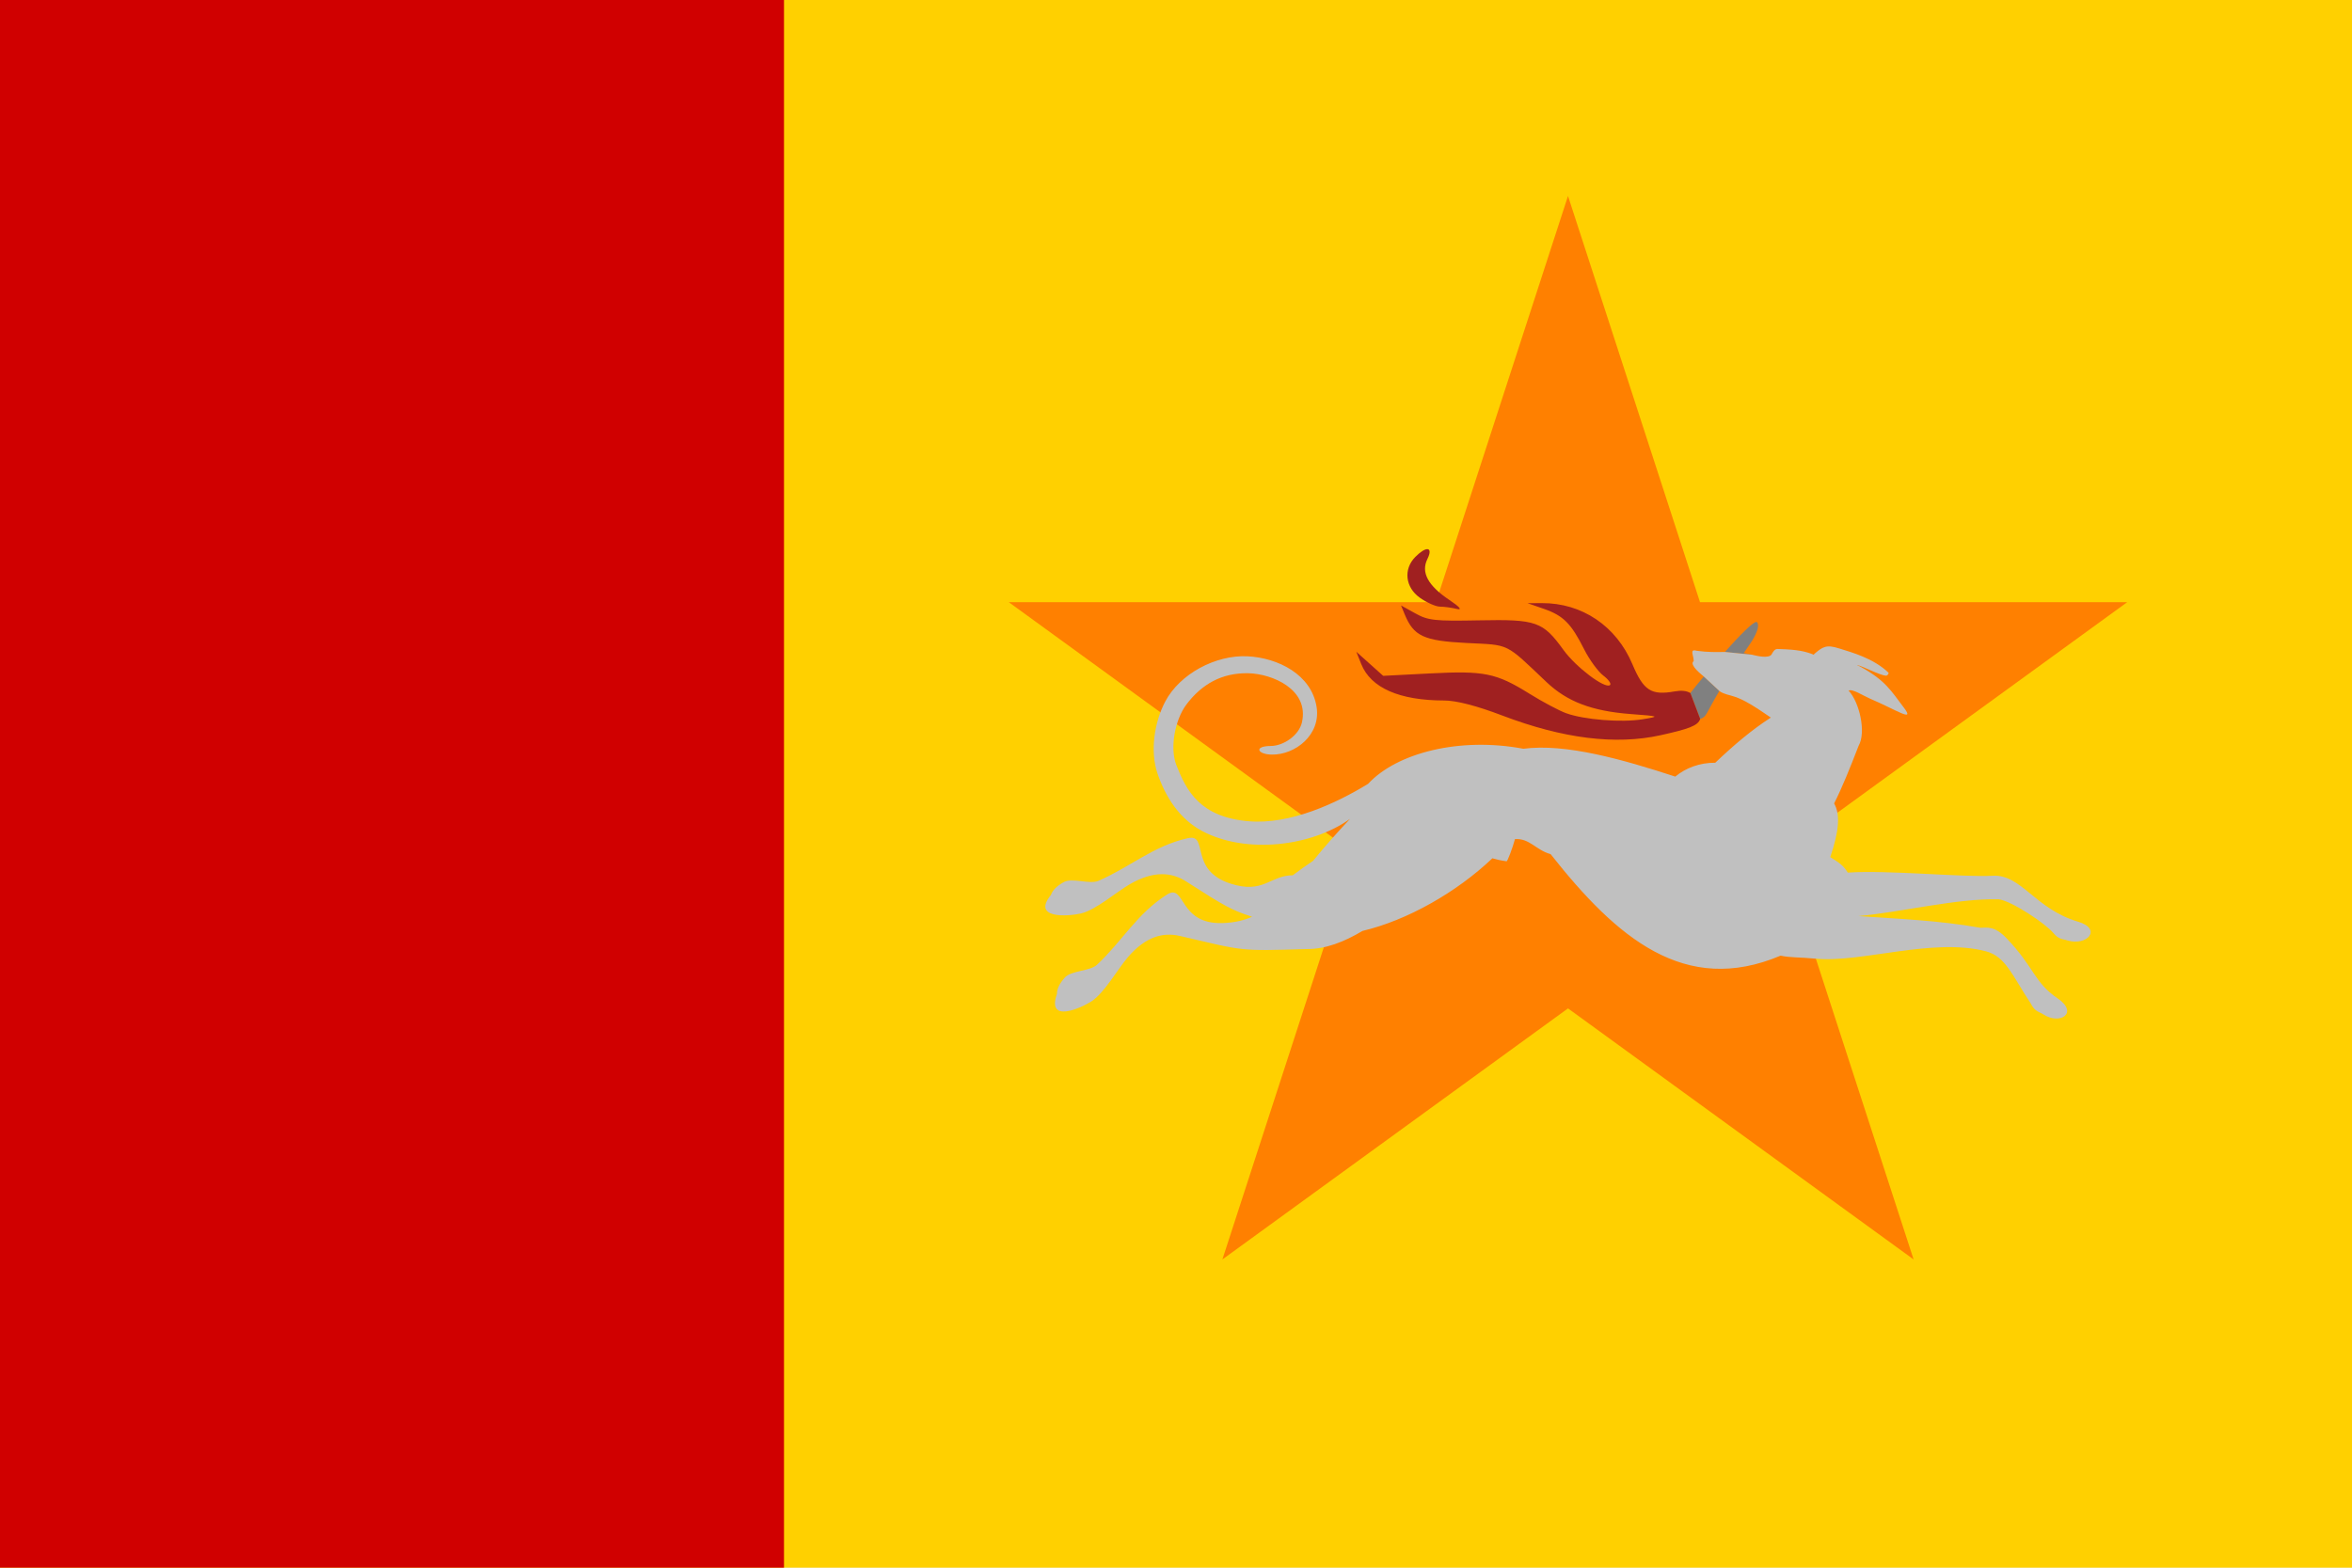
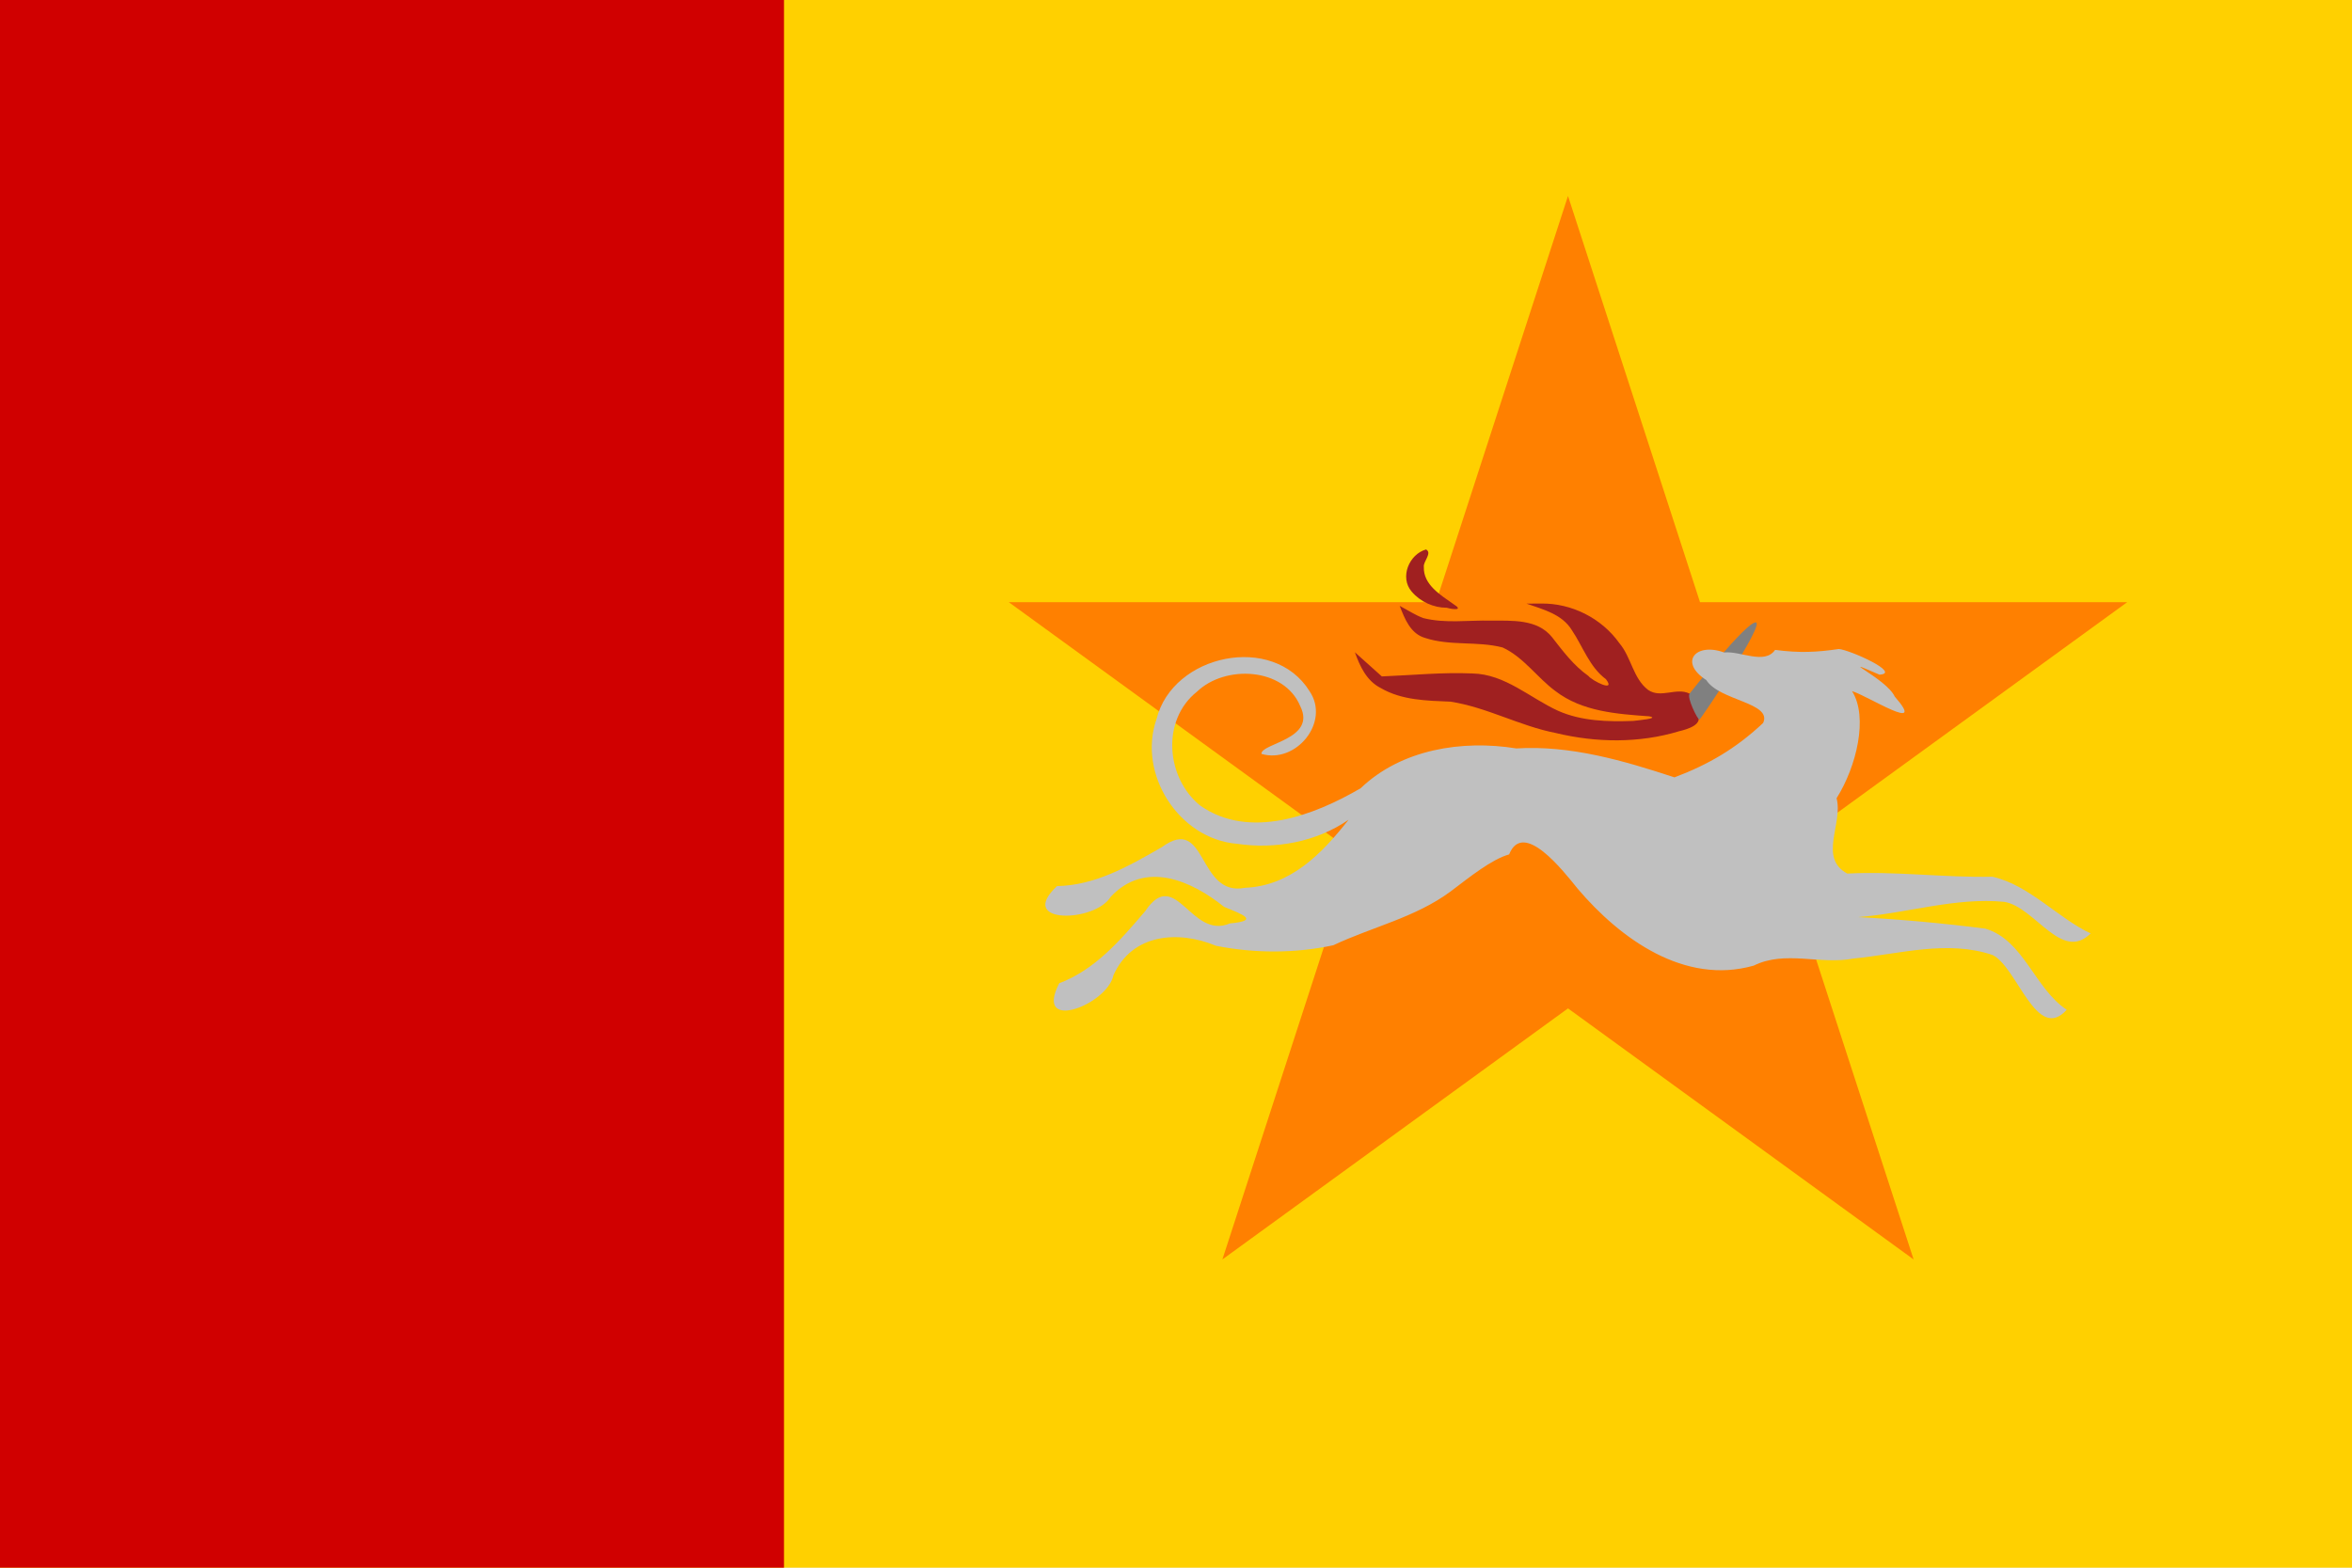
<svg xmlns="http://www.w3.org/2000/svg" xml:space="preserve" id="svg1" width="4608" height="3072" version="1.1" viewBox="0 0 1219.2 812.8">
  <defs id="defs1">
    <style id="style1">.cls-1{fill:#0283c0}.cls-2{fill:#fff}.cls-3{fill:#ef483f}</style>
  </defs>
  <path id="rect1-1" d="M 0,0 V 812.8 H 1219.2 V 0 Z" style="display:inline;fill:#ffd000;fill-opacity:1;fill-rule:evenodd;stroke:none;stroke-width:8.467;stroke-linecap:round;stroke-linejoin:round" />
  <path id="rect2" d="M 0,0 V 812.8 H 406.4 V 0 Z" style="display:inline;fill:#d00000;fill-opacity:1;stroke-width:1;stroke-linecap:round;stroke-linejoin:round;stroke-miterlimit:128" />
-   <path id="path2" d="M 812.8 101.6 L 744.368 312.211 L 522.918 312.211 L 702.075 442.377 L 633.643 652.988 L 812.8 522.823 L 991.957 652.989 L 923.525 442.377 L 1102.682 312.211 L 881.232 312.211 L 812.8 101.6 z" style="display:inline;fill:#ff8000;fill-opacity:1;stroke:none;stroke-width:33.867;stroke-linecap:round;stroke-linejoin:round;stroke-miterlimit:128;paint-order:stroke fill markers" />
-   <path id="_72731584-7" d="m 910.521,322.452 c -1.744,-0.173 -8.877,7.132 -16.401,15.573 l 13.907,1.399 c -1.46,-0.359 -2.823,-0.624 -4.124,-0.826 1.141,-1.679 2.28,-3.355 3.569,-5.214 0,0 5.601,-8.077 3.325,-10.796 -0.067,-0.08 -0.159,-0.125 -0.276,-0.136 z m -27.342,28.273 c -2.811,3.374 -5.253,6.394 -6.949,8.585 l 5.091,13.444 c 3.509,-1.27 2.568,-2.125 9.947,-14.523 z" style="display:inline;fill:gray;fill-opacity:1;fill-rule:evenodd;stroke:none;stroke-width:.265;stroke-miterlimit:4;stroke-dasharray:none" />
-   <path id="path10" d="m 739.891,284.712 c -1.277,-0.031 -3.507,1.283 -6.228,4.026 -6.296,6.345 -5.231,15.822 2.382,21.196 3.58,2.527 8.256,4.595 10.391,4.595 2.135,0 6.068,0.534 8.74,1.187 2.977,0.728 1.515,-1.047 -3.774,-4.583 -11.202,-7.488 -14.913,-14.345 -11.5,-21.254 1.663,-3.368 1.438,-5.131 -0.01,-5.166 z m 59.345,27.987 -7.379,0.042 8.491,2.955 c 10.031,3.491 14.078,7.557 20.796,20.898 2.742,5.444 7.24,11.607 9.995,13.695 2.756,2.088 4.281,4.311 3.39,4.94 -2.743,1.936 -17.635,-9.35 -24.068,-18.239 -10.689,-14.77 -14.019,-15.944 -43.58,-15.364 -23.187,0.455 -26.563,0.089 -33.224,-3.609 l -7.413,-4.117 1.863,4.526 c 4.701,11.412 9.854,13.814 32.042,14.937 22.839,1.156 19.699,-0.38 41.55,20.309 10.742,10.17 23.577,15.032 43.697,16.55 14.976,1.13 15.15,1.206 6.132,2.687 -10.997,1.805 -30.4,0.266 -39.746,-3.153 -3.666,-1.341 -12.19,-5.875 -18.942,-10.075 -17.293,-10.756 -23.378,-11.995 -51.67,-10.529 l -24.167,1.252 -6.967,-6.239 -6.966,-6.239 2.561,6.383 c 4.948,12.333 19.773,18.853 42.928,18.877 6.363,0.008 16.845,2.715 30.219,7.807 31.437,11.969 58.744,15.361 82.033,10.189 14.361,-3.189 19.431,-4.9 20.51,-8.428 l -5.091,-13.444 c -2.042,-1.205 -4.704,-1.448 -8.154,-0.837 -12.168,2.156 -16.109,-0.389 -21.913,-14.145 -8.335,-19.755 -26.131,-31.75 -46.925,-31.63 z" style="display:inline;fill:#a02020;fill-opacity:1;fill-rule:evenodd;stroke:none;stroke-width:.265;stroke-miterlimit:4;stroke-dasharray:none" />
-   <path id="path7" d="m 894.119,338.024 c -4.291,0.04 -8.683,0.215 -14.602,-0.613 -4.067,-1.18 -1.419,2.703 -1.569,5.361 -1.947,1.429 1.458,4.93 5.231,7.951 l 8.089,7.507 c 0.757,0.714 2.463,1.527 6.342,2.502 6.21,1.56 13.482,6.656 20.329,11.308 -9.854,6.365 -18.829,13.936 -28.807,23.415 -7.991,-0.058 -15.291,2.672 -20.724,7.185 -27.31,-8.923 -56.798,-17.308 -78.727,-14.434 -33.103,-6.209 -65.633,2.146 -80.486,18.173 -16.427,10.077 -40.329,21.22 -61.856,19.424 -25.404,-2.12 -32.35,-15.89 -37.539,-29.084 -3.559,-9.054 -0.661,-23.667 5.181,-31.435 7.877,-10.472 18.375,-16.573 32.245,-16.224 12.136,0.304 31.518,8.282 27.664,25.458 -1.486,6.625 -9.404,12.204 -16.168,12.248 -8.932,0.055 -6.961,4.345 0.485,4.466 12.315,0.203 25.465,-10.331 23.302,-24.533 -2.592,-17.014 -20.151,-25.701 -35.964,-26.433 -16.305,-0.758 -34.913,8.998 -42.542,23.492 -5.631,10.693 -7.914,25.708 -4.037,37.163 4.26,12.586 11.666,23.891 23.399,30.053 22.753,11.95 56.532,7.881 76.42,-6.395 -6.788,7.224 -13.148,14.385 -19.097,21.709 -3.589,2.404 -7.103,4.899 -10.543,7.51 -12.039,0.143 -15.104,9.8 -32.192,4.357 -21.983,-7 -11.131,-26.079 -22.22,-23.589 -17.922,4.024 -29.849,14.939 -46.262,22.085 -4.686,2.042 -13.612,-1.768 -18.081,0.715 -3.604,2.005 -5.821,4.226 -6.588,6.589 -10.121,12.493 8.641,11.216 15.509,9.654 7.668,-1.748 18.626,-11.325 25.458,-15.235 12.317,-7.049 21.591,-6.186 29.152,-1.329 19.784,12.704 23.481,14.841 34.108,18.24 -3.858,1.76 -8.579,3.071 -15.294,3.299 -23.049,0.781 -19.179,-20.842 -28.801,-14.772 -15.549,9.808 -23.15,24.1 -36.236,36.345 -3.737,3.497 -13.418,2.903 -16.802,6.746 -2.729,3.098 -4.076,5.936 -4.013,8.421 -5.376,15.171 11.881,7.67 17.833,3.889 6.643,-4.223 13.778,-16.925 18.915,-22.905 9.257,-10.778 18.285,-13.077 27.03,-11.04 33.874,7.892 30.161,7.84 65.712,6.79 9.654,0.103 19.498,-3.757 28.883,-9.398 23.206,-5.47 48.843,-20.058 67.341,-37.659 1.997,0.58 4.29,1.135 7.276,1.536 0.441,0.654 3.393,-7.566 4.441,-11.491 7.646,-0.495 10.902,5.741 18.474,7.79 34.215,43.395 69.505,73.642 119.212,52.644 4.998,1.089 9.822,0.756 18.137,1.565 23.587,2.298 60.93,-11.07 88.367,-3.801 10.244,2.715 13.598,12.589 23.24,27.145 2.086,4.203 4.283,4.125 6.316,5.466 8.815,5.814 18.643,-0.709 7.537,-8.24 -12.255,-8.313 -11.976,-15.993 -26.424,-31.109 v -0.003 c -6.295,-6.585 -10.039,-5.517 -13.683,-5.495 -21.672,-3.868 -43.422,-4.62 -63.03,-6.053 22.579,-2.081 50.959,-9.253 72.659,-8.692 6.753,0.899 24.288,12.626 28.247,17.451 2.968,3.622 5.097,3.054 7.38,3.9 10.25,2.995 18.073,-6.009 5.496,-9.729 -22.573,-6.678 -29.366,-24.695 -44.353,-23.832 -15.219,0.878 -54.365,-3.059 -75.07,-1.63 -2.362,-3.918 -4.709,-5.276 -9.073,-8.032 4.717,-13.913 5.189,-22.242 2.004,-27.834 4.106,-8.106 8.039,-17.877 12.701,-29.91 4.009,-6.969 0.431,-22.626 -5.19,-28.561 1.868,-1.171 7.532,2.616 11.089,4.136 13.952,5.96 23.558,12.593 17.521,4.626 -6.752,-8.91 -9.491,-13.95 -22.138,-20.994 -0.665,-0.371 -1.341,-0.688 -2.027,-0.961 l 0.203,-0.064 c 2.986,0.743 11.661,5.324 14.732,5.502 0.677,0.04 1.707,-1.177 1.214,-1.645 -7.846,-7.447 -18.851,-10.395 -25.398,-12.469 -6.83,-2.166 -8.577,-0.94 -13.175,2.994 l 0.088,0.305 c -4.548,-1.882 -8.844,-2.713 -17.617,-2.995 -1.86,-0.059 -2.719,-0.486 -4.478,2.876 -1.662,2.103 -7.563,0.685 -10.246,0.025 z" style="display:inline;fill:silver;fill-opacity:1;fill-rule:evenodd;stroke:none;stroke-width:.265;stroke-miterlimit:4;stroke-dasharray:none" />
+   <path id="path2" d="M 812.8,101.6 744.368,312.211 H 522.918 L 702.075,442.377 633.643,652.988 812.8,522.823 991.957,652.989 923.525,442.377 1102.682,312.211 h -221.45 z" style="display:inline;fill:#ff8000;fill-opacity:1;stroke:none;stroke-width:33.867;stroke-linecap:round;stroke-linejoin:round;stroke-miterlimit:128;paint-order:stroke fill markers" />
+   <path id="path10-4" d="m 739.227,284.88 c -8.792,2.447 -13.838,14.506 -7.447,21.856 4.46,5.25 11.301,8.381 18.181,8.368 3.13,0.906 9.086,1.573 3.371,-1.95 -6.58,-4.677 -15.573,-9.986 -15.263,-19.204 -0.435,-2.79 4.522,-7.212 1.158,-9.069 z m 59.46,28.041 c -2.465,0.014 -4.929,0.028 -7.394,0.042 8.631,3.032 18.458,5.429 23.553,13.825 5.735,8.525 9.076,19.017 17.627,25.363 5.423,7.133 -7.128,0.848 -9.095,-1.688 -7.644,-5.384 -13.232,-12.898 -18.912,-20.17 -7.634,-9.459 -20.801,-8.445 -31.72,-8.526 -11.645,-0.262 -23.6,1.579 -35.015,-1.325 -4.289,-1.625 -8.134,-4.182 -12.177,-6.317 2.602,6.682 5.576,14.471 13.202,16.639 12.984,4.254 27.037,1.53 40.133,4.923 10.962,5.045 17.903,15.675 27.485,22.681 13.819,10.579 31.756,11.813 48.457,13.015 6.056,1.063 -6.289,2.161 -8.24,2.389 -13.043,0.485 -26.787,0.148 -38.896,-5.236 -14.679,-6.689 -27.501,-19.041 -44.48,-19.368 -15.652,-0.691 -31.285,0.928 -46.919,1.532 -4.654,-4.167 -9.307,-8.335 -13.961,-12.503 2.61,7.298 6.084,14.85 13.403,18.526 10.939,6.396 23.917,6.546 36.186,7.071 18.88,2.92 35.86,12.621 54.585,16.259 20.953,5.05 43.191,5.35 63.921,-0.935 4.17,-1.006 12.918,-3.434 9.343,-9.081 -1.315,-3.472 -2.629,-6.943 -3.944,-10.415 -6.807,-3.424 -14.896,2.682 -21.539,-1.946 -7.772,-5.992 -8.638,-16.821 -14.795,-24.127 -9.228,-13.033 -24.844,-20.911 -40.808,-20.629 z" style="display:inline;fill:#a02020;fill-opacity:1;fill-rule:evenodd;stroke:none;stroke-width:.265;stroke-miterlimit:4;stroke-dasharray:none" />
+   <path id="_72731584-7-1" d="m 910.187,322.693 c -4.815,-0.478 -32.78,34.891 -34.358,36.93 -1.578,2.039 4.296,13.762 5.101,13.47 0.805,-0.291 34.072,-49.922 29.257,-50.4 z" style="display:inline;fill:gray;fill-opacity:1;fill-rule:evenodd;stroke:none;stroke-width:.265;stroke-miterlimit:4;stroke-dasharray:none" />
+   <path id="path7-2" d="m 893.754,338.296 c -14.708,-5.374 -23.723,4.973 -9.272,14.293 6.8,10.771 34.321,11.653 29.473,22.239 -14.123,13.295 -28.507,21.628 -45.963,28.21 -26.435,-8.699 -53.949,-16.733 -81.987,-15.002 -28.09,-4.529 -59.551,0.414 -80.707,20.651 -24.156,14.107 -57.443,26.804 -82.994,9.095 -17.87,-14.264 -20.481,-44.391 -1.808,-59.188 14.644,-14.053 45.178,-12.608 53.521,7.549 8.599,17.291 -20.603,19.251 -20.114,24.722 17.795,5.302 35.858,-16.427 24.896,-32.549 -18.847,-30.241 -70.961,-19.089 -79.284,14.488 -10.025,28.411 11.581,62.196 41.737,64.684 19.85,2.954 41.158,-0.96 57.789,-12.469 -13.807,17.581 -30.043,34.307 -53.651,35.276 -24.852,4.921 -19.471,-38.327 -43.069,-21.118 -17.355,10.021 -34.693,19.874 -54.409,20.239 -21.252,19.899 19.708,18.978 27.838,5.553 17.855,-19.034 41.738,-8.465 58.789,5.212 9.195,3.81 18.868,7.131 3.012,8.582 -20.298,8.683 -28.018,-30.02 -43.947,-6.325 -13.012,15.267 -26.062,30.372 -44.53,37.342 -13.395,25.891 24.915,11.253 28.087,-4.114 9.663,-21.697 33.705,-23.426 53.182,-15.294 19.882,3.96 41.062,3.994 60.813,-0.293 20.026,-9.456 42.354,-14.324 60.581,-27.731 10.311,-7.788 21.436,-16.793 30.547,-19.365 7.286,-18.131 27.91,8.337 35.526,17.783 22.105,26 55.368,50.06 91.243,39.886 16.388,-8.107 34.317,-0.305 51.748,-3.675 23.798,-2.317 48.708,-9.8 72.151,-1.809 12.833,6.458 22.793,45.725 38.37,28.36 -16.649,-10.968 -22.262,-36.15 -42.147,-42.048 -21.834,-2.814 -43.901,-4.807 -65.948,-5.988 25.296,-1.941 50.4,-10.394 75.795,-7.898 15.91,2.677 29.614,31.425 44.71,16.347 -16.618,-7.652 -32.017,-25.252 -50.943,-29.391 -25.085,0.532 -50.126,-2.963 -75.216,-1.633 -15.135,-8.166 -2.067,-25.828 -5.547,-39.06 10.32,-16.386 16.521,-42.062 8.014,-55.52 7.799,2.235 39.47,22.597 22.102,2.78 -4.222,-9.291 -32.522,-21.986 -7.893,-11.32 11.687,-0.723 -15.273,-12.843 -21.047,-13.309 -11.42,1.674 -20.328,2.146 -33.045,0.46 -5.457,7.881 -18.095,0.417 -26.405,1.35 z" style="display:inline;fill:silver;fill-opacity:1;fill-rule:evenodd;stroke:none;stroke-width:.265;stroke-miterlimit:4;stroke-dasharray:none" />
</svg>
